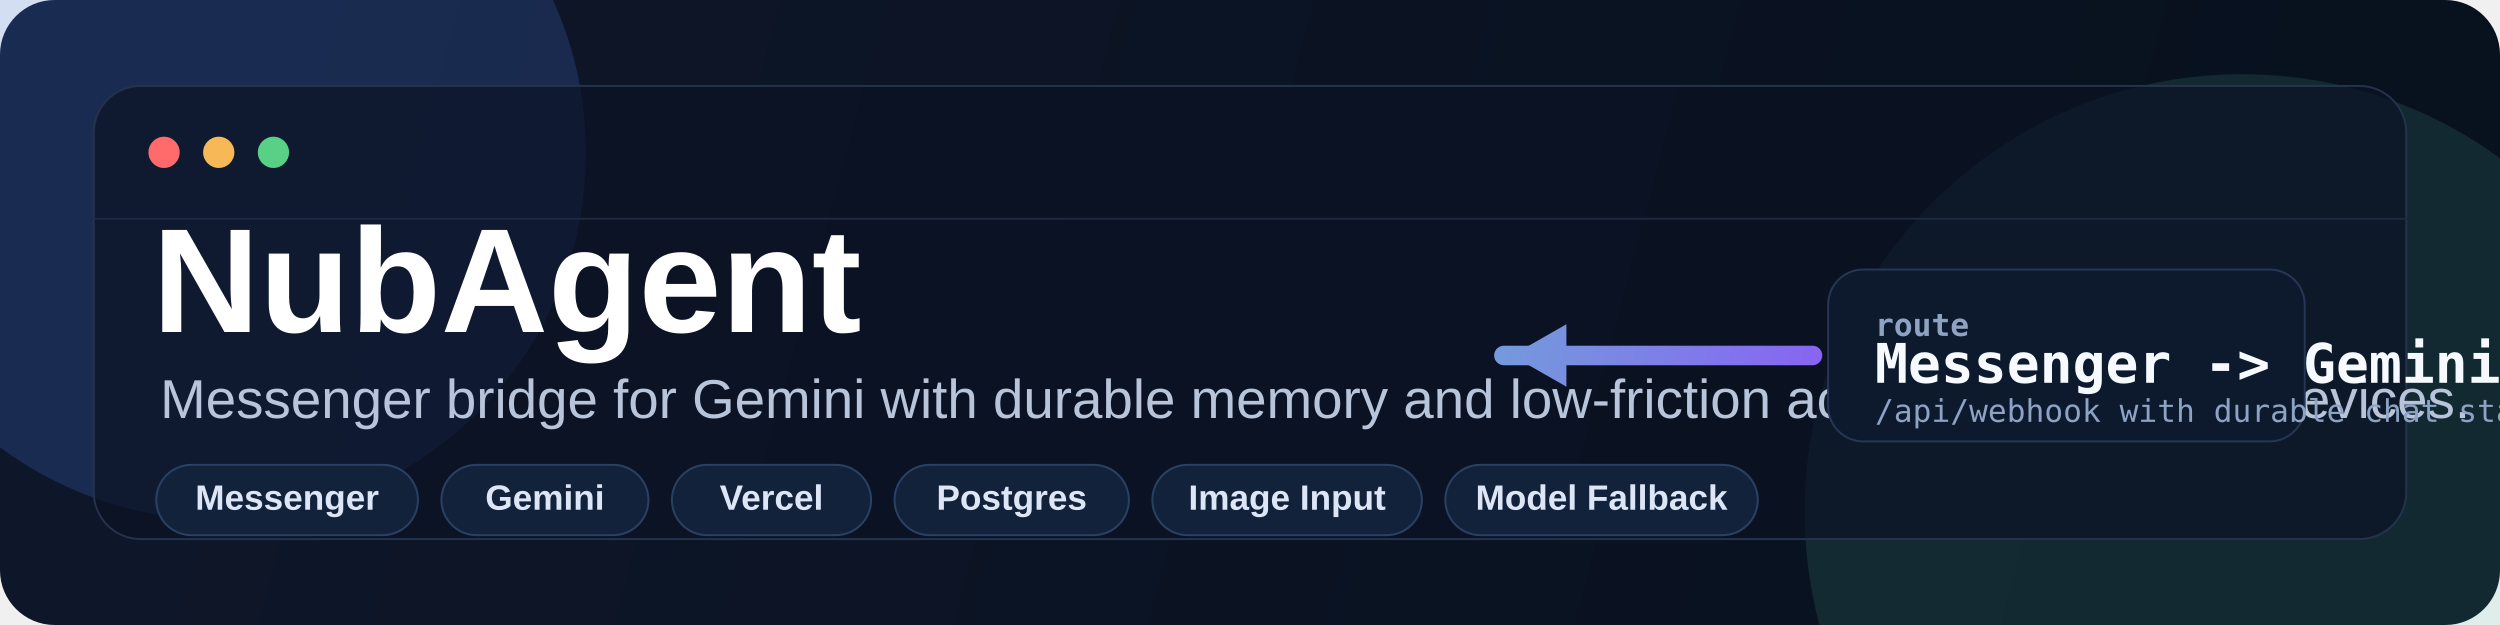
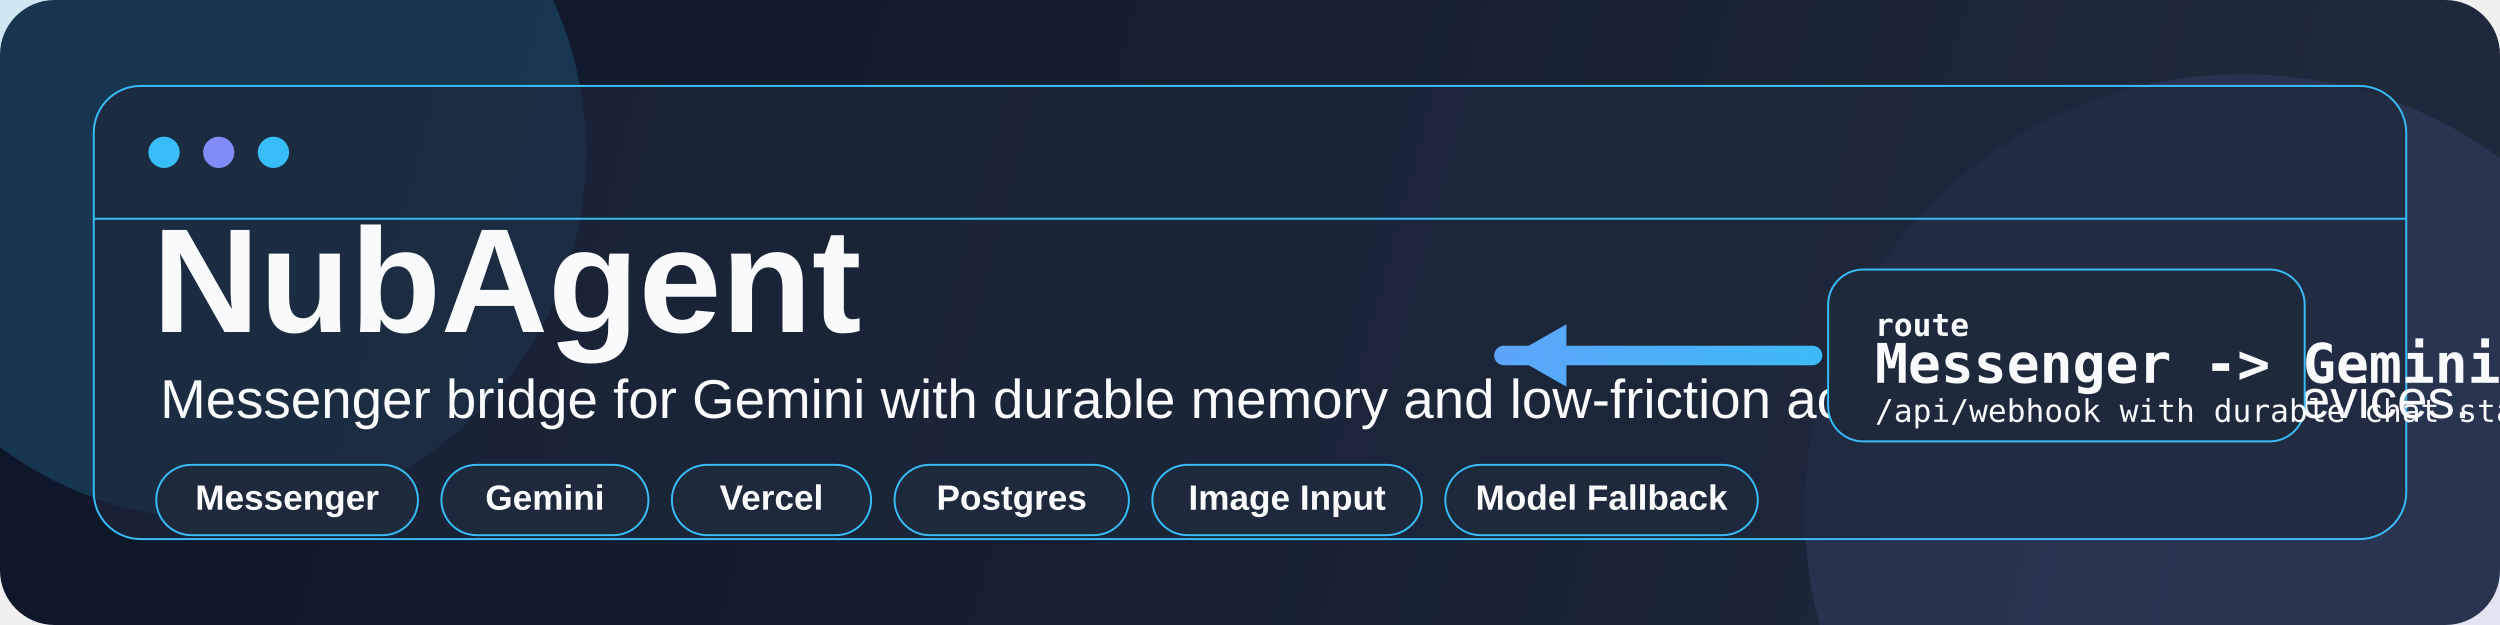
<svg xmlns="http://www.w3.org/2000/svg" width="1280" height="320" viewBox="0 0 1280 320" fill="none">
  <defs>
    <linearGradient id="bg" x1="120" y1="24" x2="1140" y2="296" gradientUnits="userSpaceOnUse">
-       <stop stop-color="#0E1629" />
-       <stop offset="1" stop-color="#08111E" />
+       <stop stop-color="#0F172A" />
+       <stop offset="1" stop-color="#1E293B" />
    </linearGradient>
    <linearGradient id="glow" x1="236" y1="54" x2="929" y2="274" gradientUnits="userSpaceOnUse">
-       <stop stop-color="#4F8CFF" />
-       <stop offset="0.5" stop-color="#5DD8C1" />
-       <stop offset="1" stop-color="#8B5CF6" />
+       <stop stop-color="#38BDF8" />
+       <stop offset="0.5" stop-color="#818CF8" />
+       <stop offset="1" stop-color="#38BDF8" />
    </linearGradient>
  </defs>
  <rect width="1280" height="320" rx="28" fill="url(#bg)" />
-   <circle cx="112" cy="78" r="188" fill="#4F8CFF" fill-opacity="0.18" />
-   <circle cx="1148" cy="262" r="224" fill="#5DD8C1" fill-opacity="0.12" />
-   <rect x="48" y="44" width="1184" height="232" rx="24" fill="#0B1324" fill-opacity="0.68" stroke="#24324C" />
-   <path d="M48 112H1232" stroke="#1C2940" />
-   <circle cx="84" cy="78" r="8" fill="#FF6B6B" />
-   <circle cx="112" cy="78" r="8" fill="#F7B955" />
-   <circle cx="140" cy="78" r="8" fill="#59D185" />
-   <text x="78" y="170" fill="white" font-size="76" font-weight="700" font-family="Segoe UI, Arial, sans-serif">NubAgent</text>
-   <text x="82" y="214" fill="#B8C4D9" font-size="28" font-weight="500" font-family="Segoe UI, Arial, sans-serif">Messenger bridge for Gemini with durable memory and low-friction access from simple devices.</text>
+   <circle cx="112" cy="78" r="188" fill="#38BDF8" fill-opacity="0.18" />
+   <circle cx="1148" cy="262" r="224" fill="#818CF8" fill-opacity="0.12" />
+   <rect x="48" y="44" width="1184" height="232" rx="24" fill="#1E293B" fill-opacity="0.68" stroke="#38BDF8" />
+   <path d="M48 112H1232" stroke="#38BDF8" />
+   <circle cx="84" cy="78" r="8" fill="#38BDF8" />
+   <circle cx="112" cy="78" r="8" fill="#818CF8" />
+   <circle cx="140" cy="78" r="8" fill="#38BDF8" />
+   <text x="78" y="170" fill="#F8FAFC" font-size="76" font-weight="700" font-family="Segoe UI, Arial, sans-serif">NubAgent</text>
+   <text x="82" y="214" fill="#F8FAFC" font-size="28" font-weight="500" font-family="Segoe UI, Arial, sans-serif">Messenger bridge for Gemini with durable memory and low-friction access from simple devices.</text>
  <g>
-     <rect x="80" y="238" width="134" height="36" rx="18" fill="#13223B" stroke="#294165" />
-     <text x="147" y="261" text-anchor="middle" fill="#DCE6F7" font-size="18" font-weight="600" font-family="Segoe UI, Arial, sans-serif">Messenger</text>
-     <rect x="226" y="238" width="106" height="36" rx="18" fill="#13223B" stroke="#294165" />
-     <text x="279" y="261" text-anchor="middle" fill="#DCE6F7" font-size="18" font-weight="600" font-family="Segoe UI, Arial, sans-serif">Gemini</text>
-     <rect x="344" y="238" width="102" height="36" rx="18" fill="#13223B" stroke="#294165" />
-     <text x="395" y="261" text-anchor="middle" fill="#DCE6F7" font-size="18" font-weight="600" font-family="Segoe UI, Arial, sans-serif">Vercel</text>
-     <rect x="458" y="238" width="120" height="36" rx="18" fill="#13223B" stroke="#294165" />
-     <text x="518" y="261" text-anchor="middle" fill="#DCE6F7" font-size="18" font-weight="600" font-family="Segoe UI, Arial, sans-serif">Postgres</text>
-     <rect x="590" y="238" width="138" height="36" rx="18" fill="#13223B" stroke="#294165" />
-     <text x="659" y="261" text-anchor="middle" fill="#DCE6F7" font-size="18" font-weight="600" font-family="Segoe UI, Arial, sans-serif">Image Input</text>
-     <rect x="740" y="238" width="160" height="36" rx="18" fill="#13223B" stroke="#294165" />
-     <text x="820" y="261" text-anchor="middle" fill="#DCE6F7" font-size="18" font-weight="600" font-family="Segoe UI, Arial, sans-serif">Model Fallback</text>
+     <rect x="80" y="238" width="134" height="36" rx="18" fill="#1E293B" stroke="#38BDF8" />
+     <text x="147" y="261" text-anchor="middle" fill="#F8FAFC" font-size="18" font-weight="600" font-family="Segoe UI, Arial, sans-serif">Messenger</text>
+     <rect x="226" y="238" width="106" height="36" rx="18" fill="#1E293B" stroke="#38BDF8" />
+     <text x="279" y="261" text-anchor="middle" fill="#F8FAFC" font-size="18" font-weight="600" font-family="Segoe UI, Arial, sans-serif">Gemini</text>
+     <rect x="344" y="238" width="102" height="36" rx="18" fill="#1E293B" stroke="#38BDF8" />
+     <text x="395" y="261" text-anchor="middle" fill="#F8FAFC" font-size="18" font-weight="600" font-family="Segoe UI, Arial, sans-serif">Vercel</text>
+     <rect x="458" y="238" width="120" height="36" rx="18" fill="#1E293B" stroke="#38BDF8" />
+     <text x="518" y="261" text-anchor="middle" fill="#F8FAFC" font-size="18" font-weight="600" font-family="Segoe UI, Arial, sans-serif">Postgres</text>
+     <rect x="590" y="238" width="138" height="36" rx="18" fill="#1E293B" stroke="#38BDF8" />
+     <text x="659" y="261" text-anchor="middle" fill="#F8FAFC" font-size="18" font-weight="600" font-family="Segoe UI, Arial, sans-serif">Image Input</text>
+     <rect x="740" y="238" width="160" height="36" rx="18" fill="#1E293B" stroke="#38BDF8" />
+     <text x="820" y="261" text-anchor="middle" fill="#F8FAFC" font-size="18" font-weight="600" font-family="Segoe UI, Arial, sans-serif">Model Fallback</text>
  </g>
  <g>
-     <rect x="936" y="138" width="244" height="88" rx="18" fill="#0D1A2D" stroke="#253754" />
-     <text x="960" y="172" fill="#8EA2C4" font-size="16" font-weight="600" font-family="Consolas, Menlo, monospace">route</text>
-     <text x="960" y="196" fill="#F6FAFF" font-size="28" font-weight="700" font-family="Consolas, Menlo, monospace">Messenger -&gt; Gemini</text>
-     <text x="960" y="216" fill="#8EA2C4" font-size="16" font-weight="500" font-family="Consolas, Menlo, monospace">/api/webhook with durable chat state</text>
+     <rect x="936" y="138" width="244" height="88" rx="18" fill="#1E293B" stroke="#38BDF8" />
+     <text x="960" y="172" fill="#F8FAFC" font-size="16" font-weight="600" font-family="Consolas, Menlo, monospace">route</text>
+     <text x="960" y="196" fill="#F8FAFC" font-size="28" font-weight="700" font-family="Consolas, Menlo, monospace">Messenger -&gt; Gemini</text>
+     <text x="960" y="216" fill="#F8FAFC" font-size="16" font-weight="500" font-family="Consolas, Menlo, monospace">/api/webhook with durable chat state</text>
    <path d="M928 182H770" stroke="url(#glow)" stroke-width="10" stroke-linecap="round" />
    <path d="M774 182L802 166V198L774 182Z" fill="url(#glow)" />
  </g>
</svg>
